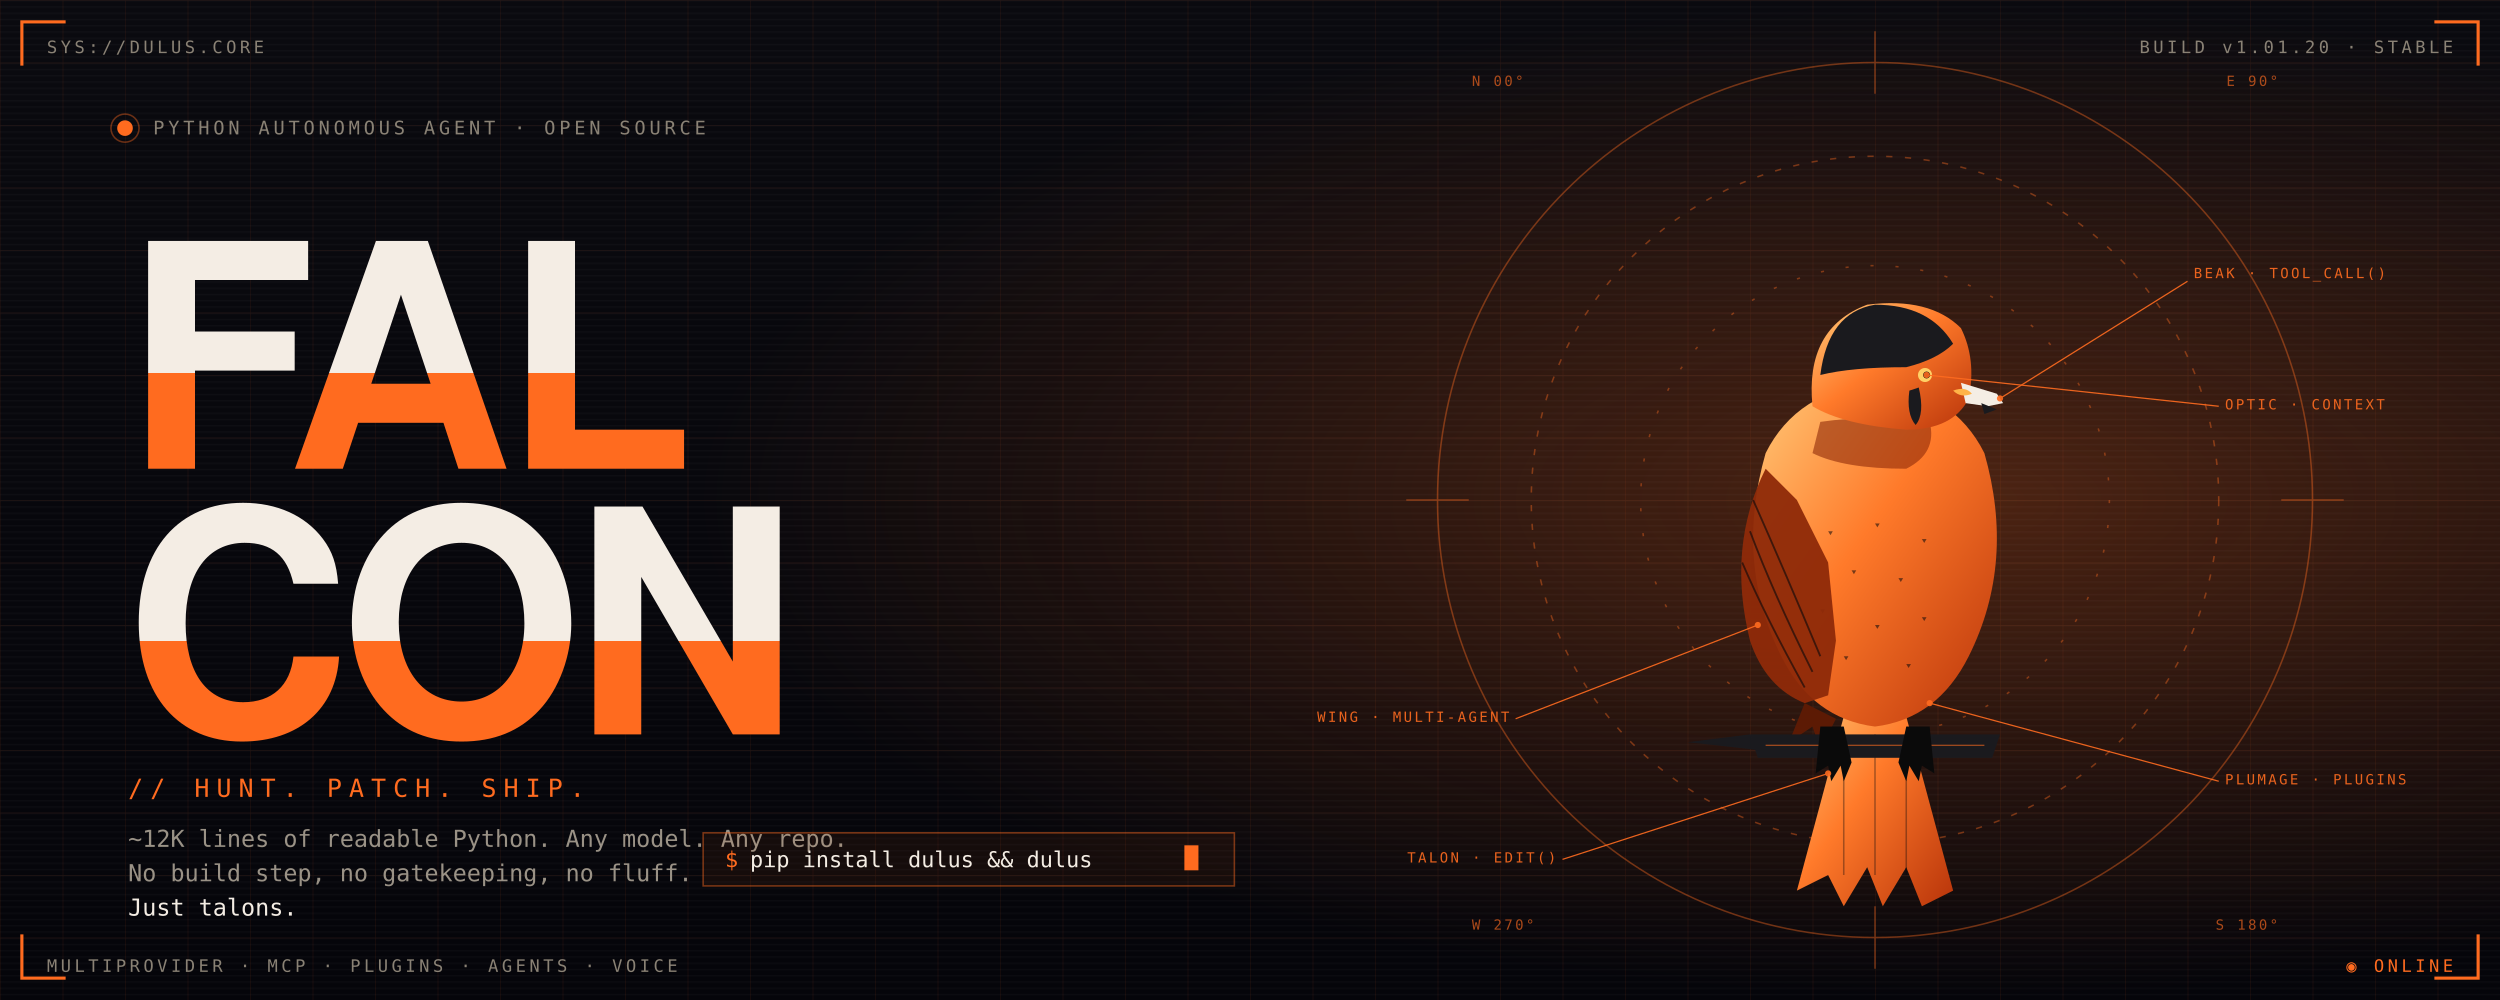
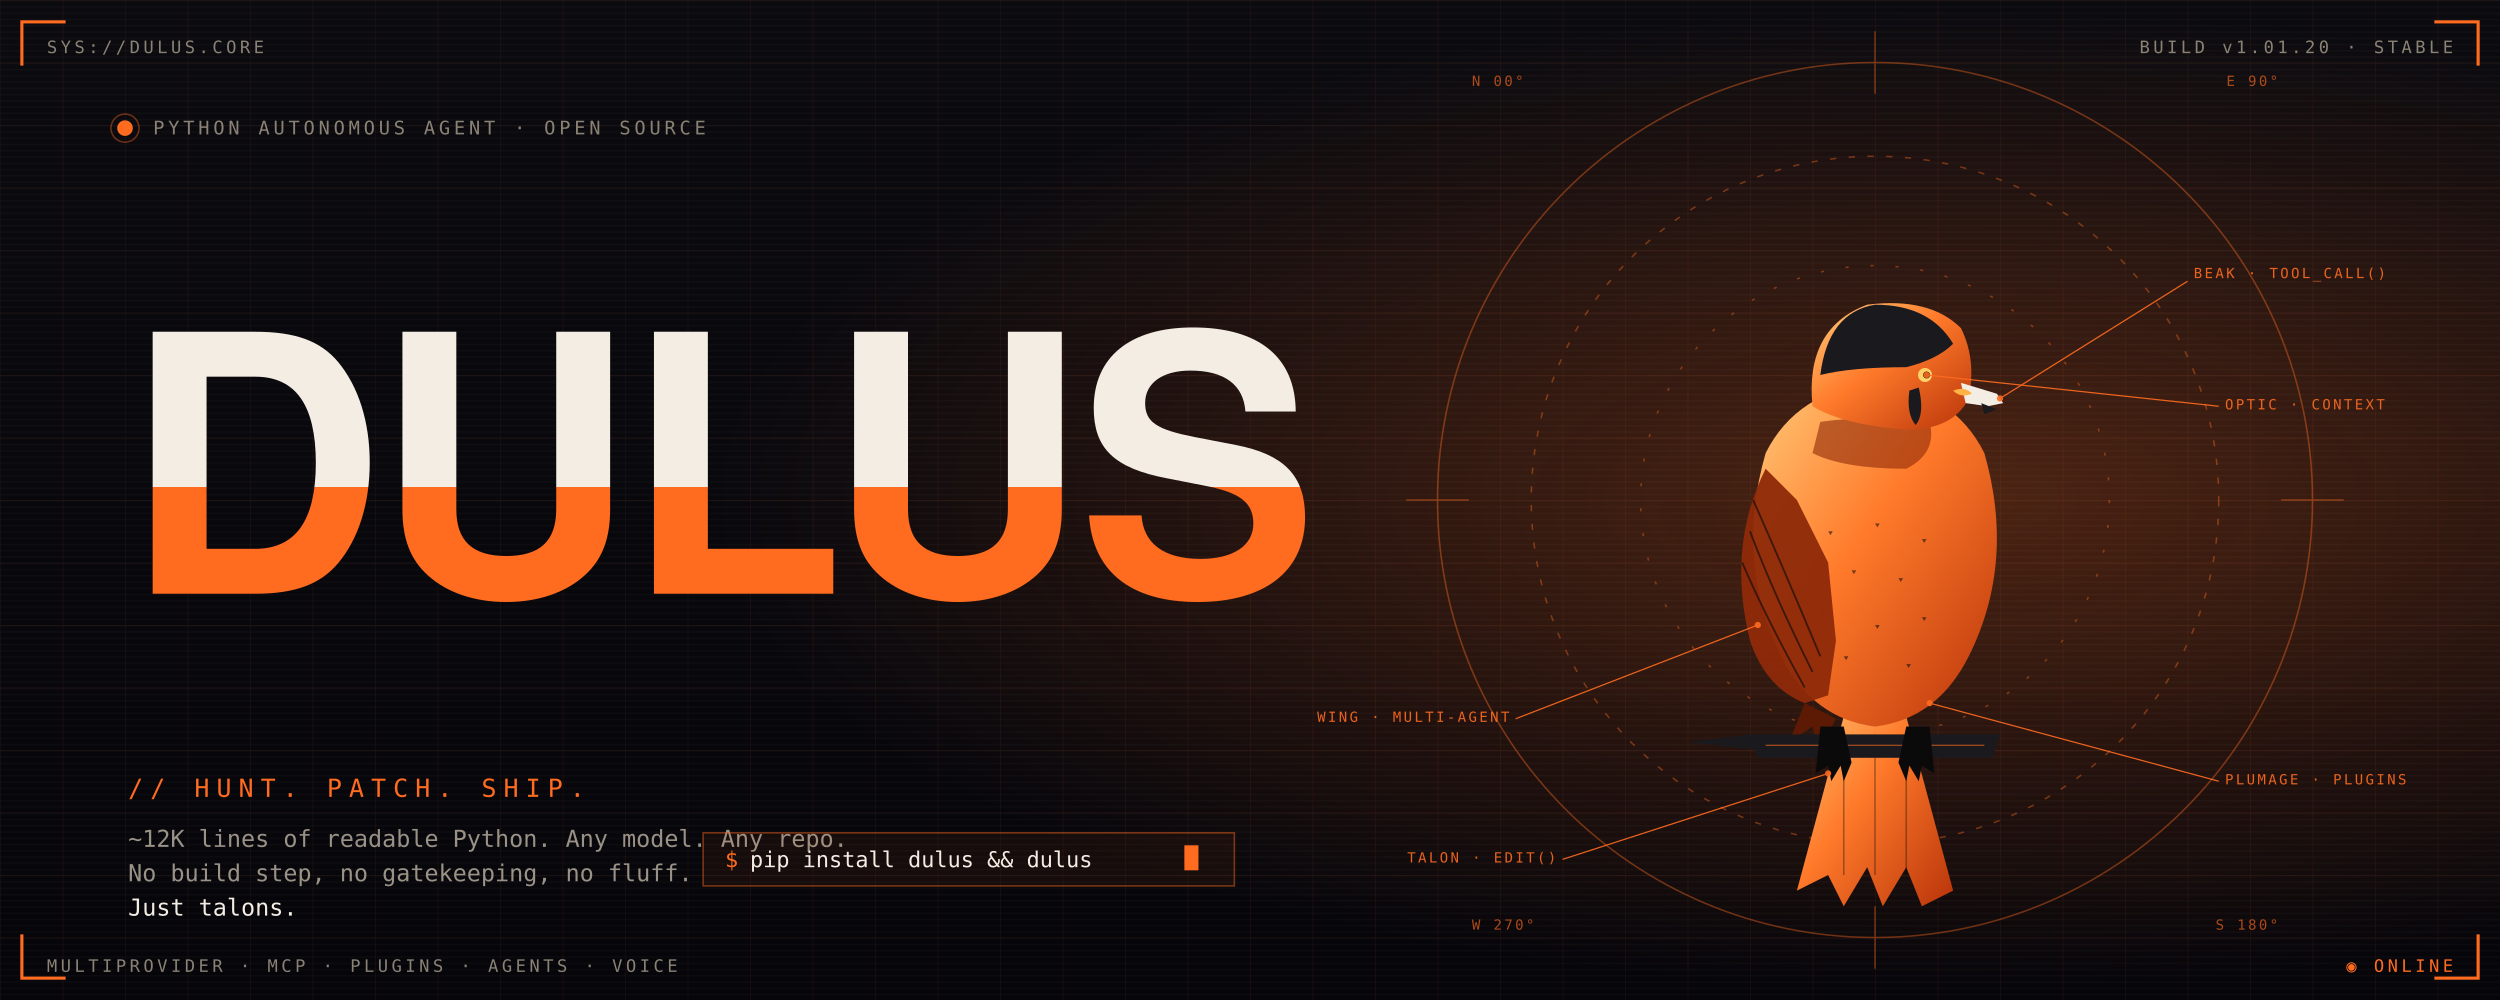
<svg xmlns="http://www.w3.org/2000/svg" viewBox="0 0 1600 640" width="1600" height="640" font-family="'JetBrains Mono','Menlo',monospace">
  <defs>
    <linearGradient id="sky" x1="0" y1="0" x2="0" y2="1">
      <stop offset="0%" stop-color="#0a0a0f" />
      <stop offset="100%" stop-color="#05050a" />
    </linearGradient>
    <radialGradient id="glow" cx="78%" cy="50%" r="50%">
      <stop offset="0%" stop-color="#ff6b1f" stop-opacity="0.28" />
      <stop offset="100%" stop-color="#ff6b1f" stop-opacity="0" />
    </radialGradient>
    <linearGradient id="typeFill" x1="0" y1="0" x2="0" y2="1">
      <stop offset="0%" stop-color="#f4ede4" />
      <stop offset="58%" stop-color="#f4ede4" />
      <stop offset="58%" stop-color="#ff6b1f" />
      <stop offset="100%" stop-color="#ff6b1f" />
    </linearGradient>
    <linearGradient id="fgrad" x1="0" y1="0" x2="1" y2="1">
      <stop offset="0%" stop-color="#ffcb7a" />
      <stop offset="45%" stop-color="#ff7a2a" />
      <stop offset="100%" stop-color="#b8340a" />
    </linearGradient>
    <pattern id="grid" width="40" height="40" patternUnits="userSpaceOnUse">
      <path d="M 40 0 L 0 0 0 40" fill="none" stroke="#ff6b1f" stroke-opacity="0.08" />
    </pattern>
    <pattern id="scan" width="1" height="4" patternUnits="userSpaceOnUse">
      <rect width="1" height="1" fill="#fff" fill-opacity="0.025" />
    </pattern>
  </defs>
  <rect width="1600" height="640" fill="url(#sky)" />
  <rect width="1600" height="640" fill="url(#grid)" />
  <rect width="1600" height="640" fill="url(#glow)" />
  <rect width="1600" height="640" fill="url(#scan)" />
  <g stroke="#ff6b1f" stroke-width="2" fill="none">
    <path d="M 14 42 L 14 14 L 42 14" />
    <path d="M 1558 14 L 1586 14 L 1586 42" />
    <path d="M 14 598 L 14 626 L 42 626" />
    <path d="M 1558 626 L 1586 626 L 1586 598" />
  </g>
  <g font-size="11" letter-spacing="2.2" fill="#8a8275">
    <text x="30" y="34">SYS://DULUS.CORE</text>
    <text x="1570" y="34" text-anchor="end">BUILD v1.01.20 · STABLE</text>
    <text x="30" y="622">MULTIPROVIDER · MCP · PLUGINS · AGENTS · VOICE</text>
    <text x="1570" y="622" text-anchor="end" fill="#ff6b1f">◉ ONLINE</text>
  </g>
  <g transform="translate(80,86)">
    <circle cx="0" cy="-4" r="5" fill="#ff6b1f" />
    <circle cx="0" cy="-4" r="9" fill="none" stroke="#ff6b1f" stroke-opacity="0.4" />
    <text x="18" y="0" font-size="12" letter-spacing="2.4" fill="#8a8275">PYTHON AUTONOMOUS AGENT · OPEN SOURCE</text>
  </g>
  <g font-family="'Archivo Black','Impact','Helvetica',sans-serif" font-weight="900" letter-spacing="-6">
-     <text x="80" y="300" font-size="200" fill="url(#typeFill)">FAL</text>
-     <text x="80" y="470" font-size="200" fill="url(#typeFill)">CON</text>
+     <text x="80" y="380" font-size="230" fill="url(#typeFill)">DULUS</text>
  </g>
  <text x="82" y="510" font-size="16" letter-spacing="4.5" fill="#ff6b1f">// HUNT. PATCH. SHIP.</text>
  <g font-size="15" fill="#9a9286">
    <text x="82" y="542">~12K lines of readable Python. Any model. Any repo.</text>
    <text x="82" y="564">No build step, no gatekeeping, no fluff.</text>
    <text x="82" y="586" fill="#f4ede4">Just talons.</text>
  </g>
  <g transform="translate(450,555)">
    <rect x="0" y="-22" width="340" height="34" fill="#ff6b1f" fill-opacity="0.06" stroke="#ff6b1f" stroke-opacity="0.45" />
    <text x="14" y="0" font-size="14" fill="#ff6b1f">$</text>
    <text x="30" y="0" font-size="14" fill="#f4ede4">pip install dulus &amp;&amp; dulus</text>
    <rect x="308" y="-14" width="9" height="16" fill="#ff6b1f" />
  </g>
  <g transform="translate(1200,320)">
    <g stroke="#ff6b1f" fill="none" opacity="0.4">
      <circle r="280" stroke-width="1" />
      <circle r="220" stroke-width="1" stroke-dasharray="4 8" />
      <circle r="150" stroke-width="1" stroke-dasharray="2 14" />
      <line x1="-300" y1="0" x2="-260" y2="0" />
      <line x1="260" y1="0" x2="300" y2="0" />
      <line x1="0" y1="-300" x2="0" y2="-260" />
      <line x1="0" y1="260" x2="0" y2="300" />
    </g>
    <g font-size="9" fill="#ff6b1f" opacity="0.65" letter-spacing="1.5">
      <text x="-258" y="-265">N 00°</text>
      <text x="258" y="-265" text-anchor="end">E 90°</text>
      <text x="-258" y="275">W 270°</text>
      <text x="258" y="275" text-anchor="end">S 180°</text>
    </g>
    <g>
      <path d="M -15 120 L -50 250 L -30 240 L -20 260 L -5 235 L 5 260 L 20 235 L 30 260 L 50 250 L 15 120 Z" fill="url(#fgrad)" />
      <g stroke="#07070a" stroke-width="1" opacity="0.35" fill="none">
        <path d="M -20 150 L -20 240" />
        <path d="M 0 150 L 0 240" />
        <path d="M 20 150 L 20 240" />
      </g>
      <path d="M -70 -30                Q -90 40 -60 100                Q -40 140 0 145                Q 40 140 60 100                Q 90 40 70 -30                Q 50 -70 0 -75                Q -50 -70 -70 -30 Z" fill="url(#fgrad)" />
      <g fill="#07070a" opacity="0.55">
        <path d="M -30 20 l 3 0 l -1.5 2.5 z" />
        <path d="M 0 15 l 3 0 l -1.5 2.5 z" />
        <path d="M 30 25 l 3 0 l -1.5 2.5 z" />
        <path d="M -15 45 l 3 0 l -1.5 2.5 z" />
        <path d="M 15 50 l 3 0 l -1.5 2.5 z" />
        <path d="M -35 70 l 3 0 l -1.5 2.5 z" />
        <path d="M 0 80 l 3 0 l -1.5 2.5 z" />
        <path d="M 30 75 l 3 0 l -1.5 2.5 z" />
        <path d="M -20 100 l 3 0 l -1.5 2.5 z" />
        <path d="M 20 105 l 3 0 l -1.5 2.5 z" />
      </g>
      <path d="M -70 -20                Q -95 30 -80 90                Q -70 120 -45 130                L -30 125                L -25 90                L -30 40                L -50 0                Z" fill="#8f2a08" opacity="0.95" />
      <g stroke="#07070a" stroke-width="1.2" fill="none" opacity="0.6">
        <path d="M -80 20 Q -65 60 -40 110" />
        <path d="M -85 40 Q -70 75 -45 120" />
        <path d="M -78 0 Q -58 45 -35 100" />
      </g>
      <path d="M -45 130 L -55 155 L -40 145 L -35 160 L -25 140 Z" fill="#5c1a04" />
      <g>
        <path d="M -35 -50 Q 0 -55 35 -50 Q 40 -30 20 -20 Q -20 -20 -40 -30 Z" fill="#8f2a08" opacity="0.6" />
        <path d="M -40 -60                  Q -45 -110 -5 -125                  Q 35 -130 55 -110                  Q 65 -90 60 -65                  Q 50 -45 20 -45                  Q -20 -48 -40 -60 Z" fill="url(#fgrad)" />
        <path d="M -35 -80                  Q -30 -120 0 -125                  Q 35 -125 50 -100                  Q 40 -90 20 -85                  Q -15 -85 -35 -80 Z" fill="#1a1a1e" />
        <path d="M 28 -72 Q 32 -55 26 -48 Q 20 -55 22 -70 Z" fill="#1a1a1e" />
        <circle cx="32" cy="-80" r="4.5" fill="#ffd166" />
        <circle cx="33" cy="-80" r="2.2" fill="#07070a" />
        <path d="M 55 -75 L 78 -68 L 82 -62 L 72 -60 L 58 -62 Z" fill="#f4ede4" />
        <path d="M 68 -62 L 78 -58 L 70 -55 Z" fill="#1a1a1e" />
        <path d="M 50 -70 Q 58 -73 62 -68 Q 55 -65 50 -70 Z" fill="#ffb347" />
      </g>
      <g>
        <path d="M -80 150 L 80 150 L 75 165 L -75 165 Z" fill="#1a1a1e" />
        <path d="M -80 150 L -120 155 L -75 160 Z" fill="#1a1a1e" />
        <g stroke="#ff6b1f" stroke-width="0.8" opacity="0.6" fill="none">
          <path d="M -70 157 L 70 157" />
        </g>
        <path d="M -35 145 L -38 175 L -30 170 L -28 180 L -22 170 L -20 180 L -15 168 L -20 145 Z" fill="#0a0a0a" />
        <path d="M 35 145 L 38 175 L 30 170 L 28 180 L 22 170 L 20 180 L 15 168 L 20 145 Z" fill="#0a0a0a" />
      </g>
    </g>
    <g font-size="9" fill="#ff6b1f" letter-spacing="1.5" opacity="0.9">
      <line x1="80" y1="-65" x2="200" y2="-140" stroke="#ff6b1f" stroke-width="0.8" />
      <circle cx="80" cy="-65" r="2" fill="#ff6b1f" />
      <text x="204" y="-142">BEAK · TOOL_CALL()</text>
      <line x1="33" y1="-80" x2="220" y2="-60" stroke="#ff6b1f" stroke-width="0.8" />
      <circle cx="33" cy="-80" r="2" fill="#ff6b1f" />
      <text x="224" y="-58">OPTIC · CONTEXT</text>
      <line x1="-75" y1="80" x2="-230" y2="140" stroke="#ff6b1f" stroke-width="0.8" />
      <circle cx="-75" cy="80" r="2" fill="#ff6b1f" />
      <text x="-234" y="142" text-anchor="end">WING · MULTI-AGENT</text>
      <line x1="-30" y1="175" x2="-200" y2="230" stroke="#ff6b1f" stroke-width="0.8" />
      <circle cx="-30" cy="175" r="2" fill="#ff6b1f" />
      <text x="-204" y="232" text-anchor="end">TALON · EDIT()</text>
      <line x1="35" y1="130" x2="220" y2="180" stroke="#ff6b1f" stroke-width="0.8" />
      <circle cx="35" cy="130" r="2" fill="#ff6b1f" />
      <text x="224" y="182">PLUMAGE · PLUGINS</text>
    </g>
  </g>
</svg>
